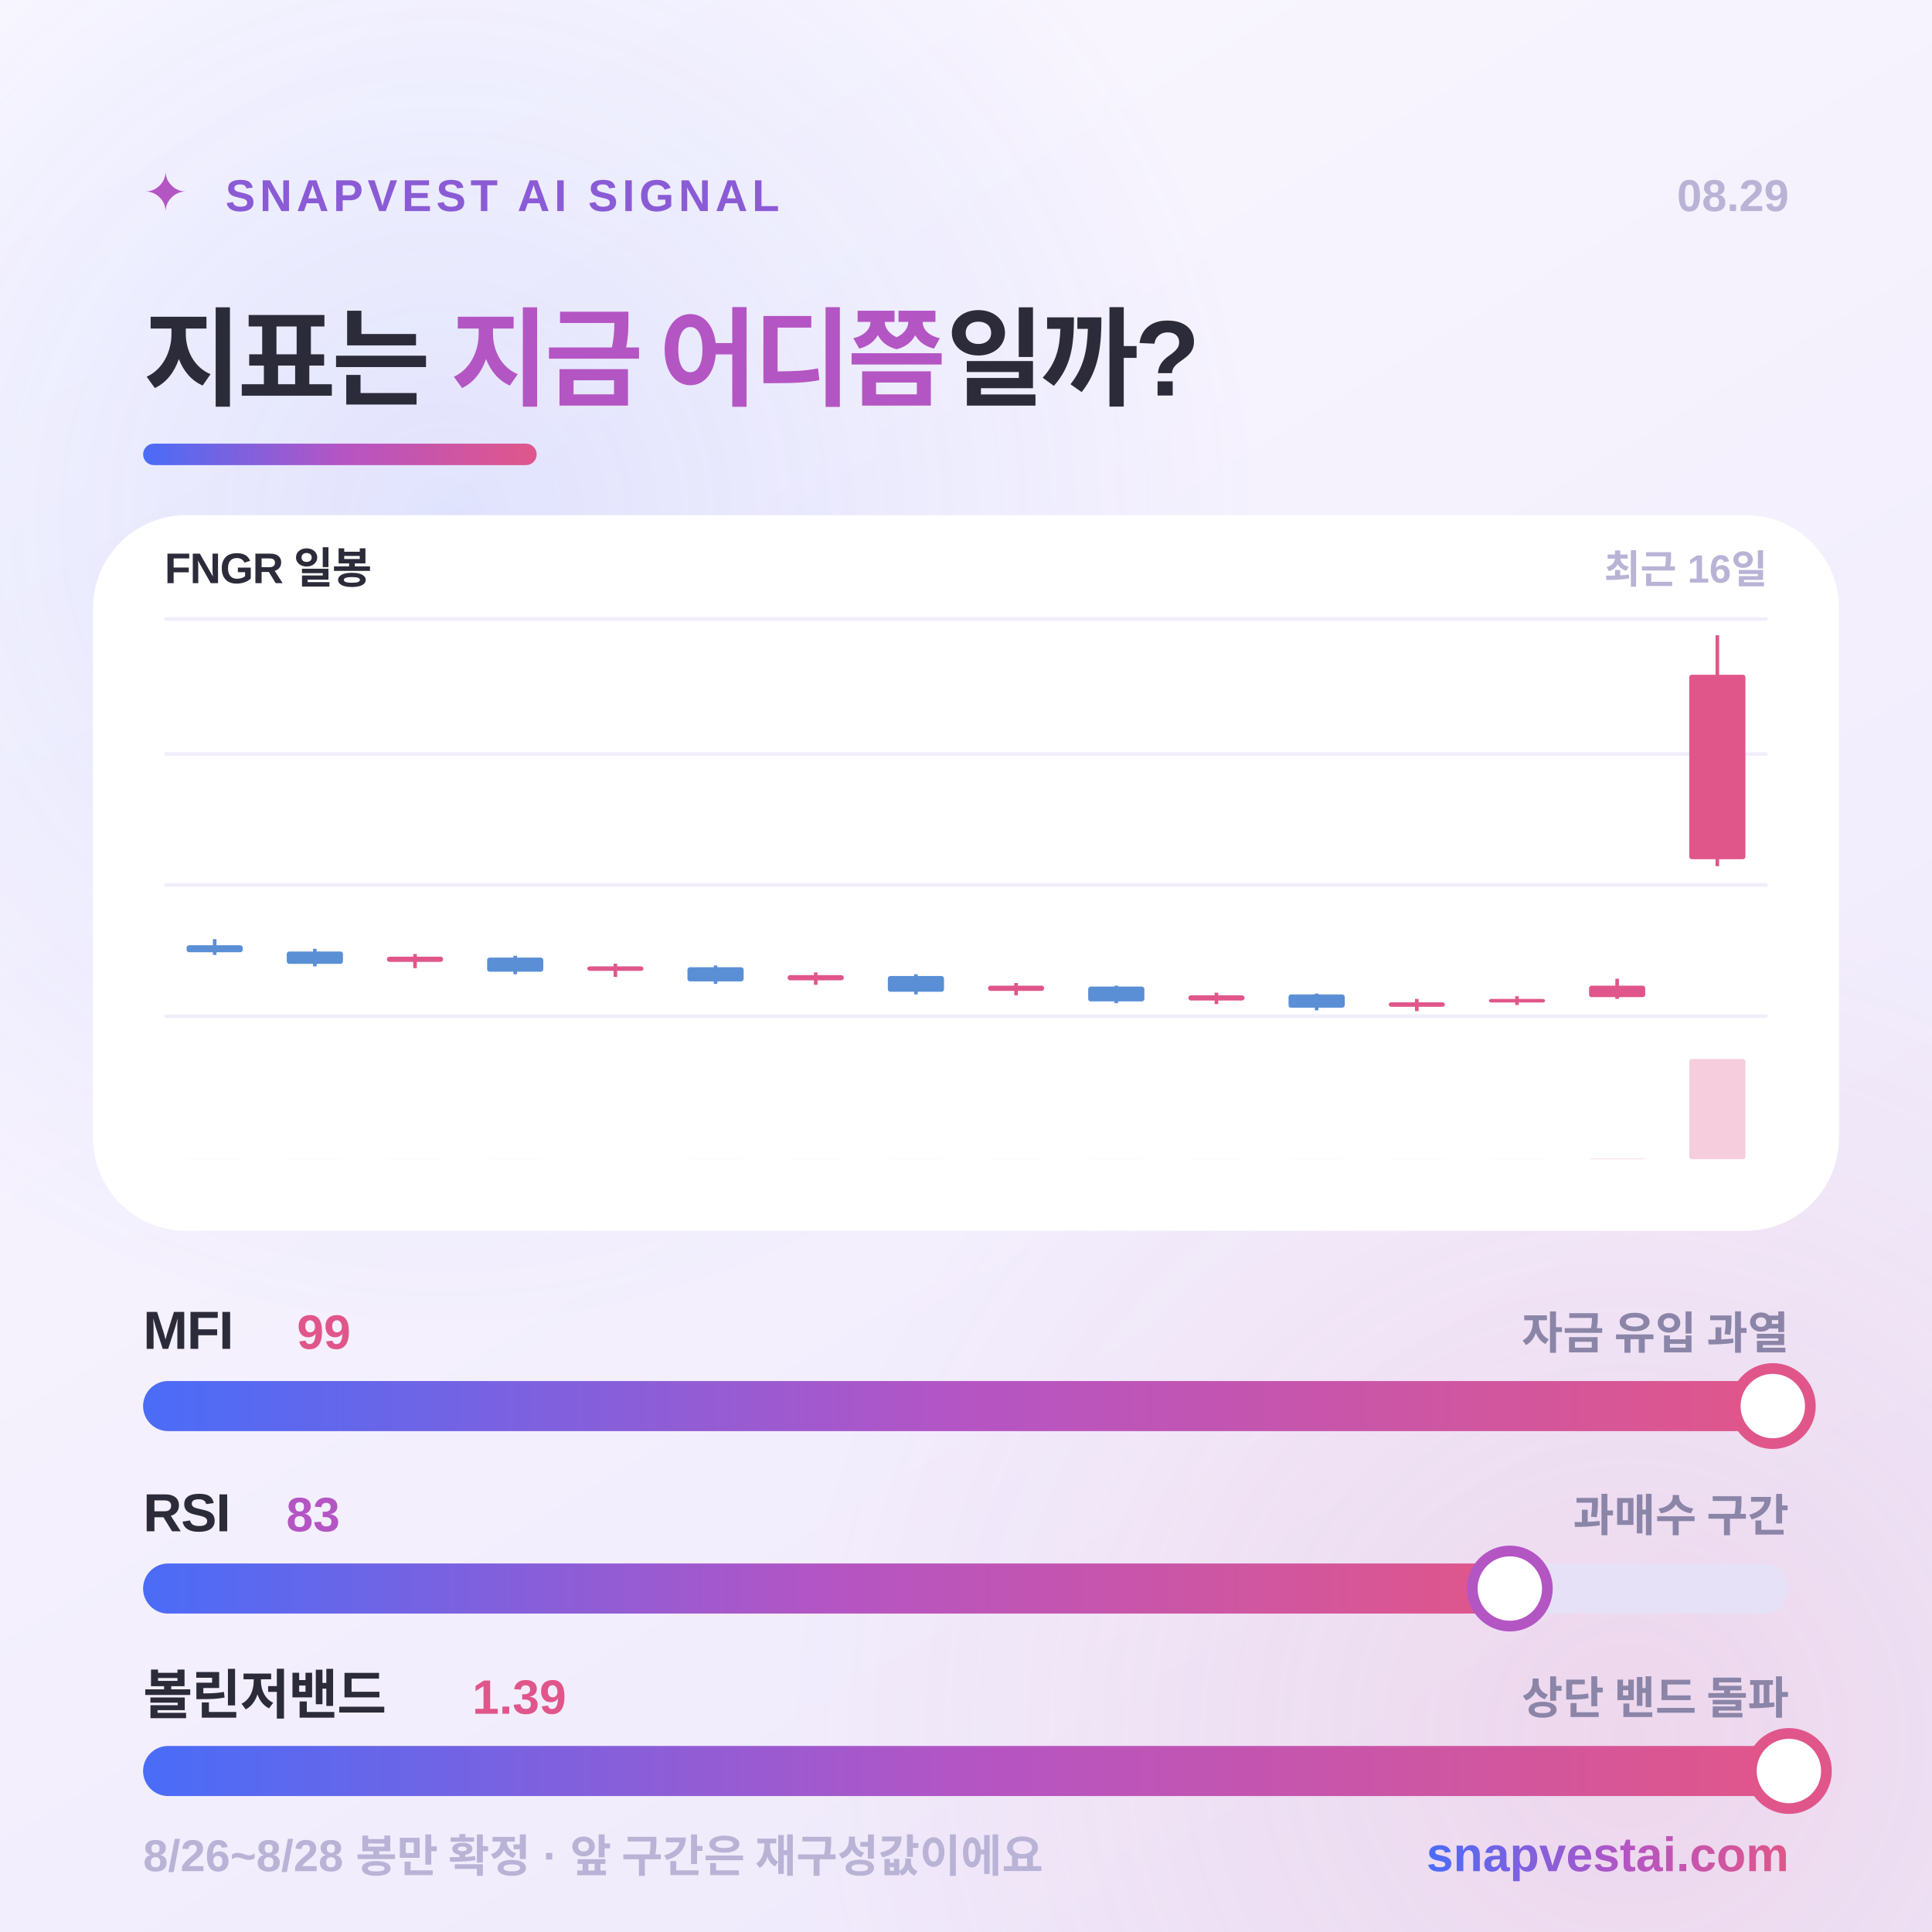
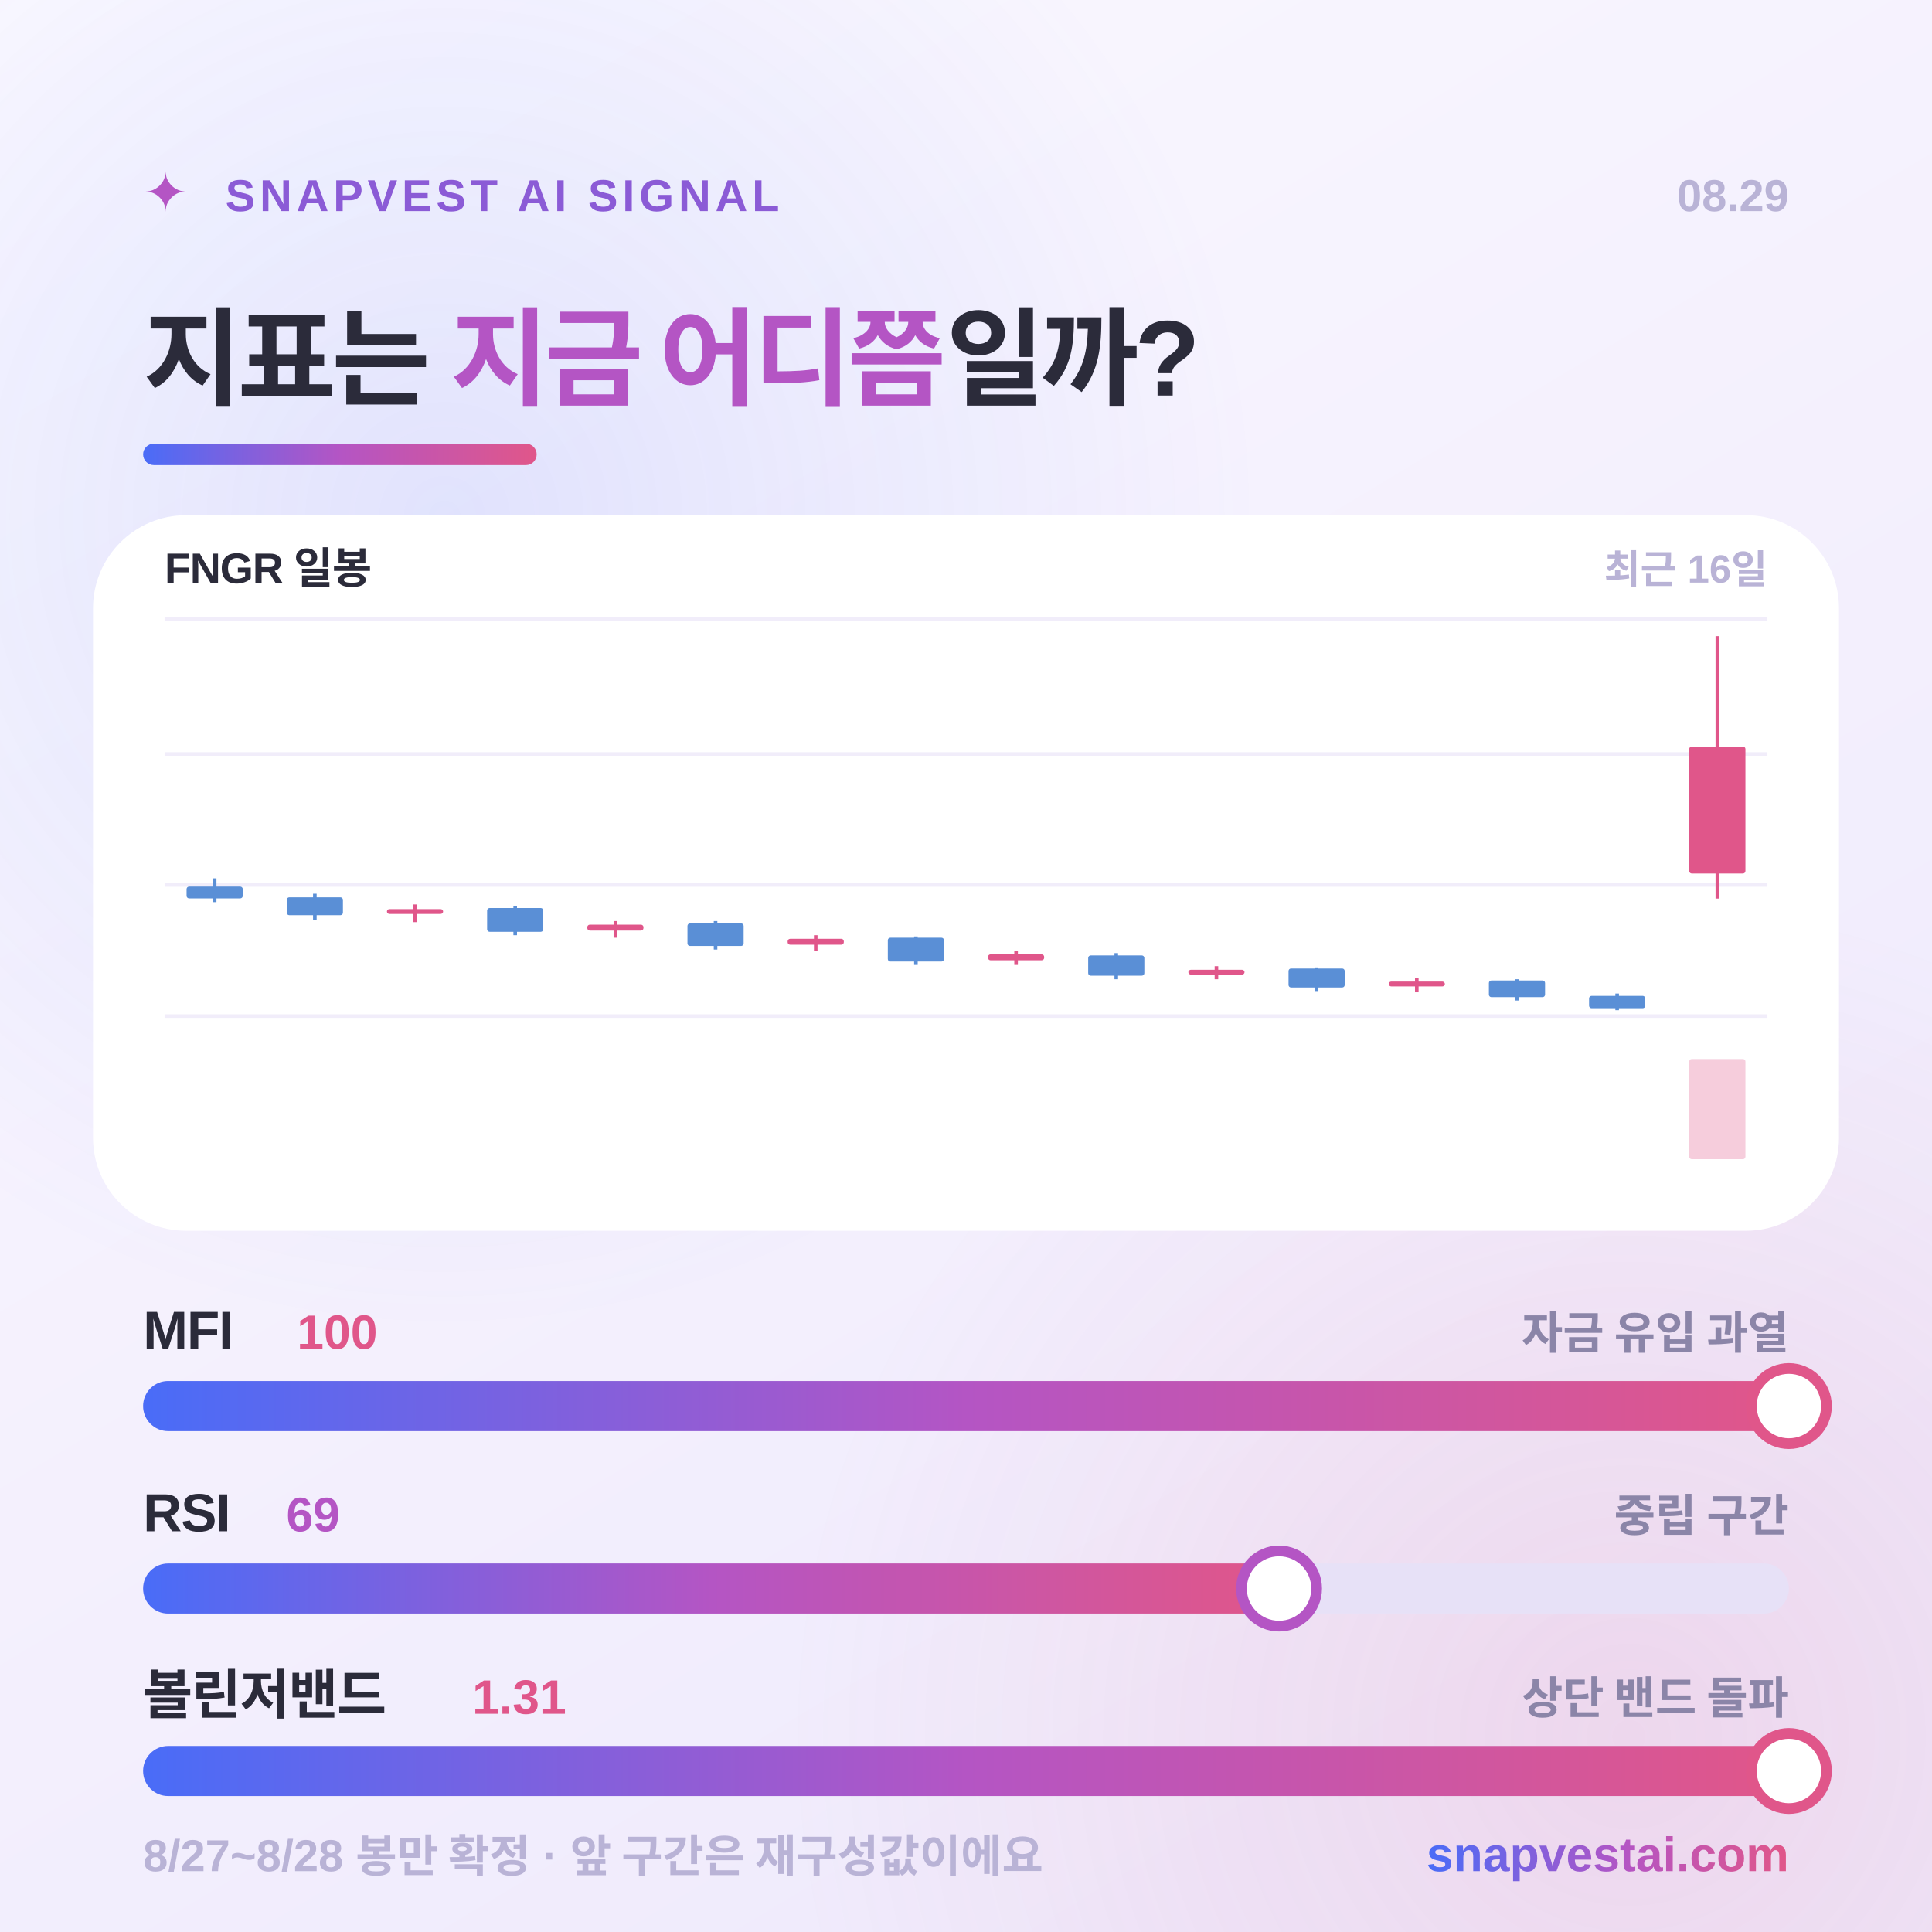
<svg xmlns="http://www.w3.org/2000/svg" width="1080" height="1080" viewBox="0 0 1080 1080" role="img">
  <defs>
    <linearGradient id="bg" x1="0" y1="0" x2="0.6" y2="1">
      <stop offset="0" stop-color="#FBF9FF" />
      <stop offset="1" stop-color="#EFEAFC" />
    </linearGradient>
    <linearGradient id="line" x1="0" y1="0" x2="1" y2="0">
      <stop offset="0" stop-color="#4A6CF7" />
      <stop offset="0.5" stop-color="#B455C4" />
      <stop offset="1" stop-color="#E0568A" />
    </linearGradient>
    <linearGradient id="dom" x1="0" y1="0" x2="1" y2="0">
      <stop offset="0" stop-color="#4A6CF7" />
      <stop offset="0.55" stop-color="#B455C4" />
      <stop offset="1" stop-color="#E0568A" />
    </linearGradient>
    <radialGradient id="m1" cx="0.5" cy="0.5" r="0.5">
      <stop offset="0" stop-color="#4A6CF7" stop-opacity="0.13" />
      <stop offset="1" stop-color="#4A6CF7" stop-opacity="0" />
    </radialGradient>
    <radialGradient id="m2" cx="0.5" cy="0.5" r="0.5">
      <stop offset="0" stop-color="#E0568A" stop-opacity="0.13" />
      <stop offset="1" stop-color="#E0568A" stop-opacity="0" />
    </radialGradient>
  </defs>
  <rect width="1080" height="1080" fill="url(#bg)" />
  <rect x="-200" y="-160" width="900" height="900" fill="url(#m1)" />
  <rect x="440" y="500" width="940" height="940" fill="url(#m2)" />
  <rect x="52" y="288" width="976" height="400" rx="52" fill="#FFFFFF" />
  <g font-family="Pretendard, Poppins, Arial, sans-serif">
    <text x="92" y="326" font-size="24" font-weight="700" letter-spacing="-0.5" fill="#2B2B3A">FNGR 일봉</text>
    <text x="988" y="326" text-anchor="end" font-size="22" font-weight="600" fill="#B9B3D6">최근 16일</text>
  </g>
  <line x1="92" y1="568.0" x2="988" y2="568.0" stroke="#F1EDFA" stroke-width="2" />
  <line x1="92" y1="494.7" x2="988" y2="494.7" stroke="#F1EDFA" stroke-width="2" />
  <line x1="92" y1="421.5" x2="988" y2="421.5" stroke="#F1EDFA" stroke-width="2" />
  <line x1="92" y1="346.0" x2="988" y2="346.0" stroke="#F1EDFA" stroke-width="2" />
-   <line x1="120.0" y1="525.0" x2="120.0" y2="533.8" stroke="#5A8FD6" stroke-width="2" />
-   <rect x="104.3" y="528.4" width="31.4" height="3.9" rx="1.4" fill="#5A8FD6" />
-   <rect x="104.3" y="647.9" width="31.4" height="0.1" rx="1.4" fill="#5A8FD6" opacity="0.3" />
-   <line x1="176.0" y1="530.4" x2="176.0" y2="540.2" stroke="#5A8FD6" stroke-width="2" />
-   <rect x="160.3" y="531.9" width="31.4" height="6.9" rx="1.4" fill="#5A8FD6" />
-   <rect x="160.3" y="647.9" width="31.4" height="0.1" rx="1.4" fill="#5A8FD6" opacity="0.3" />
-   <line x1="232.0" y1="533.3" x2="232.0" y2="541.2" stroke="#E0568A" stroke-width="2" />
-   <rect x="216.3" y="534.8" width="31.4" height="2.9" rx="1.4" fill="#E0568A" />
-   <rect x="216.3" y="647.9" width="31.4" height="0.1" rx="1.4" fill="#E0568A" opacity="0.3" />
-   <line x1="288.0" y1="534.3" x2="288.0" y2="544.6" stroke="#5A8FD6" stroke-width="2" />
-   <rect x="272.3" y="535.3" width="31.4" height="7.9" rx="1.4" fill="#5A8FD6" />
-   <rect x="272.3" y="647.9" width="31.4" height="0.1" rx="1.4" fill="#5A8FD6" opacity="0.3" />
-   <line x1="344.0" y1="538.7" x2="344.0" y2="546.1" stroke="#E0568A" stroke-width="2" />
-   <rect x="328.3" y="540.2" width="31.4" height="2.5" rx="1.4" fill="#E0568A" />
+   <line x1="120.0" y1="491.0" x2="120.0" y2="504.3" stroke="#5A8FD6" stroke-width="2" />
+   <rect x="104.3" y="495.6" width="31.4" height="6.6" rx="1.4" fill="#5A8FD6" />
+   <rect x="104.3" y="648.0" width="31.4" height="0.0" rx="1.4" fill="#5A8FD6" opacity="0.3" />
+   <line x1="176.0" y1="499.6" x2="176.0" y2="514.2" stroke="#5A8FD6" stroke-width="2" />
+   <rect x="160.3" y="501.6" width="31.4" height="10.0" rx="1.4" fill="#5A8FD6" />
+   <rect x="160.3" y="648.0" width="31.4" height="0.0" rx="1.4" fill="#5A8FD6" opacity="0.3" />
+   <line x1="232.0" y1="505.6" x2="232.0" y2="515.5" stroke="#E0568A" stroke-width="2" />
+   <rect x="216.3" y="508.2" width="31.4" height="2.7" rx="1.4" fill="#E0568A" />
+   <rect x="216.3" y="648.0" width="31.4" height="0.0" rx="1.4" fill="#E0568A" opacity="0.3" />
+   <line x1="288.0" y1="506.3" x2="288.0" y2="522.8" stroke="#5A8FD6" stroke-width="2" />
+   <rect x="272.3" y="507.6" width="31.4" height="13.3" rx="1.4" fill="#5A8FD6" />
+   <rect x="272.3" y="648.0" width="31.4" height="0.0" rx="1.4" fill="#5A8FD6" opacity="0.3" />
+   <line x1="344.0" y1="514.9" x2="344.0" y2="524.2" stroke="#E0568A" stroke-width="2" />
+   <rect x="328.3" y="516.9" width="31.4" height="3.3" rx="1.4" fill="#E0568A" />
  <rect x="328.3" y="648.0" width="31.4" height="0.0" rx="1.4" fill="#E0568A" opacity="0.3" />
-   <line x1="400.0" y1="539.7" x2="400.0" y2="550.0" stroke="#5A8FD6" stroke-width="2" />
-   <rect x="384.3" y="540.7" width="31.4" height="7.9" rx="1.4" fill="#5A8FD6" />
-   <rect x="384.3" y="647.9" width="31.4" height="0.1" rx="1.4" fill="#5A8FD6" opacity="0.3" />
-   <line x1="456.0" y1="543.6" x2="456.0" y2="550.5" stroke="#E0568A" stroke-width="2" />
-   <rect x="440.3" y="545.1" width="31.4" height="2.9" rx="1.4" fill="#E0568A" />
-   <rect x="440.3" y="647.9" width="31.4" height="0.1" rx="1.4" fill="#E0568A" opacity="0.3" />
-   <line x1="512.0" y1="544.6" x2="512.0" y2="555.9" stroke="#5A8FD6" stroke-width="2" />
-   <rect x="496.3" y="545.6" width="31.4" height="8.8" rx="1.4" fill="#5A8FD6" />
-   <rect x="496.3" y="647.9" width="31.4" height="0.1" rx="1.4" fill="#5A8FD6" opacity="0.3" />
-   <line x1="568.0" y1="549.5" x2="568.0" y2="556.4" stroke="#E0568A" stroke-width="2" />
-   <rect x="552.3" y="551.0" width="31.4" height="2.9" rx="1.4" fill="#E0568A" />
-   <rect x="552.3" y="647.9" width="31.4" height="0.1" rx="1.4" fill="#E0568A" opacity="0.3" />
-   <line x1="624.0" y1="551.0" x2="624.0" y2="560.8" stroke="#5A8FD6" stroke-width="2" />
-   <rect x="608.3" y="551.5" width="31.4" height="8.3" rx="1.4" fill="#5A8FD6" />
-   <rect x="608.3" y="647.9" width="31.4" height="0.1" rx="1.4" fill="#5A8FD6" opacity="0.3" />
-   <line x1="680.0" y1="554.9" x2="680.0" y2="561.3" stroke="#E0568A" stroke-width="2" />
-   <rect x="664.3" y="556.4" width="31.4" height="2.9" rx="1.4" fill="#E0568A" />
-   <rect x="664.3" y="647.9" width="31.4" height="0.1" rx="1.4" fill="#E0568A" opacity="0.3" />
-   <line x1="736.0" y1="555.4" x2="736.0" y2="564.8" stroke="#5A8FD6" stroke-width="2" />
-   <rect x="720.3" y="555.9" width="31.4" height="7.4" rx="1.4" fill="#5A8FD6" />
-   <rect x="720.3" y="647.9" width="31.4" height="0.1" rx="1.4" fill="#5A8FD6" opacity="0.3" />
-   <line x1="792.0" y1="558.4" x2="792.0" y2="565.2" stroke="#E0568A" stroke-width="2" />
-   <rect x="776.3" y="560.3" width="31.4" height="2.5" rx="1.4" fill="#E0568A" />
-   <rect x="776.3" y="647.9" width="31.4" height="0.1" rx="1.4" fill="#E0568A" opacity="0.3" />
-   <line x1="848.0" y1="556.9" x2="848.0" y2="561.8" stroke="#E0568A" stroke-width="2" />
-   <rect x="832.3" y="558.4" width="31.4" height="2.0" rx="1.4" fill="#E0568A" />
-   <rect x="832.3" y="647.9" width="31.4" height="0.1" rx="1.4" fill="#E0568A" opacity="0.3" />
-   <line x1="904.0" y1="547.1" x2="904.0" y2="558.4" stroke="#E0568A" stroke-width="2" />
-   <rect x="888.3" y="551.0" width="31.4" height="6.4" rx="1.4" fill="#E0568A" />
-   <rect x="888.3" y="647.7" width="31.4" height="0.3" rx="1.4" fill="#E0568A" opacity="0.3" />
-   <line x1="960.0" y1="355.1" x2="960.0" y2="484.2" stroke="#E0568A" stroke-width="2" />
-   <rect x="944.3" y="377.2" width="31.4" height="103.1" rx="1.4" fill="#E0568A" />
+   <line x1="400.0" y1="514.9" x2="400.0" y2="530.8" stroke="#5A8FD6" stroke-width="2" />
+   <rect x="384.3" y="516.2" width="31.4" height="12.6" rx="1.4" fill="#5A8FD6" />
+   <rect x="384.3" y="648.0" width="31.4" height="0.0" rx="1.4" fill="#5A8FD6" opacity="0.3" />
+   <line x1="456.0" y1="522.8" x2="456.0" y2="531.5" stroke="#E0568A" stroke-width="2" />
+   <rect x="440.3" y="524.8" width="31.4" height="3.3" rx="1.4" fill="#E0568A" />
+   <rect x="440.3" y="648.0" width="31.4" height="0.0" rx="1.4" fill="#E0568A" opacity="0.3" />
+   <line x1="512.0" y1="523.5" x2="512.0" y2="539.4" stroke="#5A8FD6" stroke-width="2" />
+   <rect x="496.3" y="524.2" width="31.4" height="13.3" rx="1.4" fill="#5A8FD6" />
+   <rect x="496.3" y="648.0" width="31.4" height="0.0" rx="1.4" fill="#5A8FD6" opacity="0.3" />
+   <line x1="568.0" y1="531.5" x2="568.0" y2="539.4" stroke="#E0568A" stroke-width="2" />
+   <rect x="552.3" y="533.5" width="31.4" height="3.3" rx="1.4" fill="#E0568A" />
+   <rect x="552.3" y="648.0" width="31.4" height="0.0" rx="1.4" fill="#E0568A" opacity="0.3" />
+   <line x1="624.0" y1="532.8" x2="624.0" y2="547.4" stroke="#5A8FD6" stroke-width="2" />
+   <rect x="608.3" y="534.1" width="31.4" height="11.3" rx="1.4" fill="#5A8FD6" />
+   <rect x="608.3" y="648.0" width="31.4" height="0.0" rx="1.4" fill="#5A8FD6" opacity="0.3" />
+   <line x1="680.0" y1="540.1" x2="680.0" y2="547.4" stroke="#E0568A" stroke-width="2" />
+   <rect x="664.3" y="542.1" width="31.4" height="2.7" rx="1.4" fill="#E0568A" />
+   <rect x="664.3" y="648.0" width="31.4" height="0.0" rx="1.4" fill="#E0568A" opacity="0.3" />
+   <line x1="736.0" y1="540.8" x2="736.0" y2="554.0" stroke="#5A8FD6" stroke-width="2" />
+   <rect x="720.3" y="541.4" width="31.4" height="10.6" rx="1.4" fill="#5A8FD6" />
+   <rect x="720.3" y="648.0" width="31.4" height="0.0" rx="1.4" fill="#5A8FD6" opacity="0.3" />
+   <line x1="792.0" y1="546.7" x2="792.0" y2="554.7" stroke="#E0568A" stroke-width="2" />
+   <rect x="776.3" y="548.7" width="31.4" height="2.7" rx="1.4" fill="#E0568A" />
+   <rect x="776.3" y="648.0" width="31.4" height="0.0" rx="1.4" fill="#E0568A" opacity="0.3" />
+   <line x1="848.0" y1="547.4" x2="848.0" y2="559.3" stroke="#5A8FD6" stroke-width="2" />
+   <rect x="832.3" y="548.1" width="31.4" height="9.3" rx="1.4" fill="#5A8FD6" />
+   <rect x="832.3" y="648.0" width="31.4" height="0.0" rx="1.4" fill="#5A8FD6" opacity="0.3" />
+   <line x1="904.0" y1="555.4" x2="904.0" y2="564.7" stroke="#5A8FD6" stroke-width="2" />
+   <rect x="888.3" y="556.7" width="31.4" height="6.9" rx="1.4" fill="#5A8FD6" />
+   <rect x="888.3" y="648.0" width="31.4" height="0.0" rx="1.4" fill="#5A8FD6" opacity="0.3" />
+   <line x1="960.0" y1="355.6" x2="960.0" y2="502.3" stroke="#E0568A" stroke-width="2" />
+   <rect x="944.3" y="417.3" width="31.4" height="71.0" rx="1.4" fill="#E0568A" />
  <rect x="944.3" y="592.0" width="31.4" height="56.0" rx="1.4" fill="#E0568A" opacity="0.3" />
  <g font-family="Pretendard, Poppins, Arial, sans-serif">
    <text x="80" y="118" font-size="30" fill="#B455C4">✦</text>
    <text x="126" y="118" font-size="25" font-weight="700" letter-spacing="2.5" fill="#8B5BD6">SNAPVEST AI SIGNAL</text>
    <text x="1000" y="118" text-anchor="end" font-size="25" font-weight="600" fill="#B9B3D6">08.29</text>
    <text x="80" y="222" font-size="60" font-weight="700" letter-spacing="-2.5" fill="#2B2B3A">지표는 <tspan fill="#B455C4">지금 어디쯤</tspan>일까?</text>
    <rect x="80" y="248" width="220" height="12" rx="6" fill="url(#line)" />
    <text x="80" y="754" font-size="30" font-weight="700" letter-spacing="-0.5" fill="#2B2B3A">MFI</text>
-     <text x="166" y="754" font-size="27" font-weight="700" fill="#E0568A">99</text>
+     <text x="166" y="754" font-size="27" font-weight="700" fill="#E0568A">100</text>
    <text x="1000" y="754" text-anchor="end" font-size="25" font-weight="600" fill="#8B85A8">자금 유입 과열</text>
    <rect x="80" y="772" width="920" height="28" rx="14" fill="#E7E1F7" />
-     <rect x="80" y="772" width="911" height="28" rx="14" fill="url(#line)" />
-     <circle cx="991" cy="786" r="21" fill="#FFFFFF" stroke="#E0568A" stroke-width="6" />
+     <rect x="80" y="772" width="920" height="28" rx="14" fill="url(#line)" />
+     <circle cx="1000" cy="786" r="21" fill="#FFFFFF" stroke="#E0568A" stroke-width="6" />
    <text x="80" y="856" font-size="30" font-weight="700" letter-spacing="-0.5" fill="#2B2B3A">RSI</text>
-     <text x="160" y="856" font-size="27" font-weight="700" fill="#B455C4">83</text>
-     <text x="1000" y="856" text-anchor="end" font-size="25" font-weight="600" fill="#8B85A8">과매수 구간</text>
+     <text x="160" y="856" font-size="27" font-weight="700" fill="#B455C4">69</text>
+     <text x="1000" y="856" text-anchor="end" font-size="25" font-weight="600" fill="#8B85A8">중립 구간</text>
    <rect x="80" y="874" width="920" height="28" rx="14" fill="#E7E1F7" />
-     <rect x="80" y="874" width="764" height="28" rx="14" fill="url(#line)" />
-     <circle cx="844" cy="888" r="21" fill="#FFFFFF" stroke="#B455C4" stroke-width="6" />
+     <rect x="80" y="874" width="635" height="28" rx="14" fill="url(#line)" />
+     <circle cx="715" cy="888" r="21" fill="#FFFFFF" stroke="#B455C4" stroke-width="6" />
    <text x="80" y="958" font-size="30" font-weight="700" letter-spacing="-0.5" fill="#2B2B3A">볼린저밴드</text>
-     <text x="264" y="958" font-size="27" font-weight="700" fill="#E0568A">1.39</text>
+     <text x="264" y="958" font-size="27" font-weight="700" fill="#E0568A">1.31</text>
    <text x="1000" y="958" text-anchor="end" font-size="25" font-weight="600" fill="#8B85A8">상단 밴드 돌파</text>
    <rect x="80" y="976" width="920" height="28" rx="14" fill="#E7E1F7" />
    <rect x="80" y="976" width="920" height="28" rx="14" fill="url(#line)" />
    <circle cx="1000" cy="990" r="21" fill="#FFFFFF" stroke="#E0568A" stroke-width="6" />
-     <text x="80" y="1046" font-size="25" font-weight="600" fill="#B9B3D6">8/26~8/28 봉만 확정 · 앞 구간은 재구성값이에요</text>
+     <text x="80" y="1046" font-size="25" font-weight="600" fill="#B9B3D6">8/27~8/28 봉만 확정 · 앞 구간은 재구성값이에요</text>
    <text x="1000" y="1046" text-anchor="end" font-size="27" font-weight="700" fill="url(#dom)">snapvestai.com</text>
  </g>
</svg>
